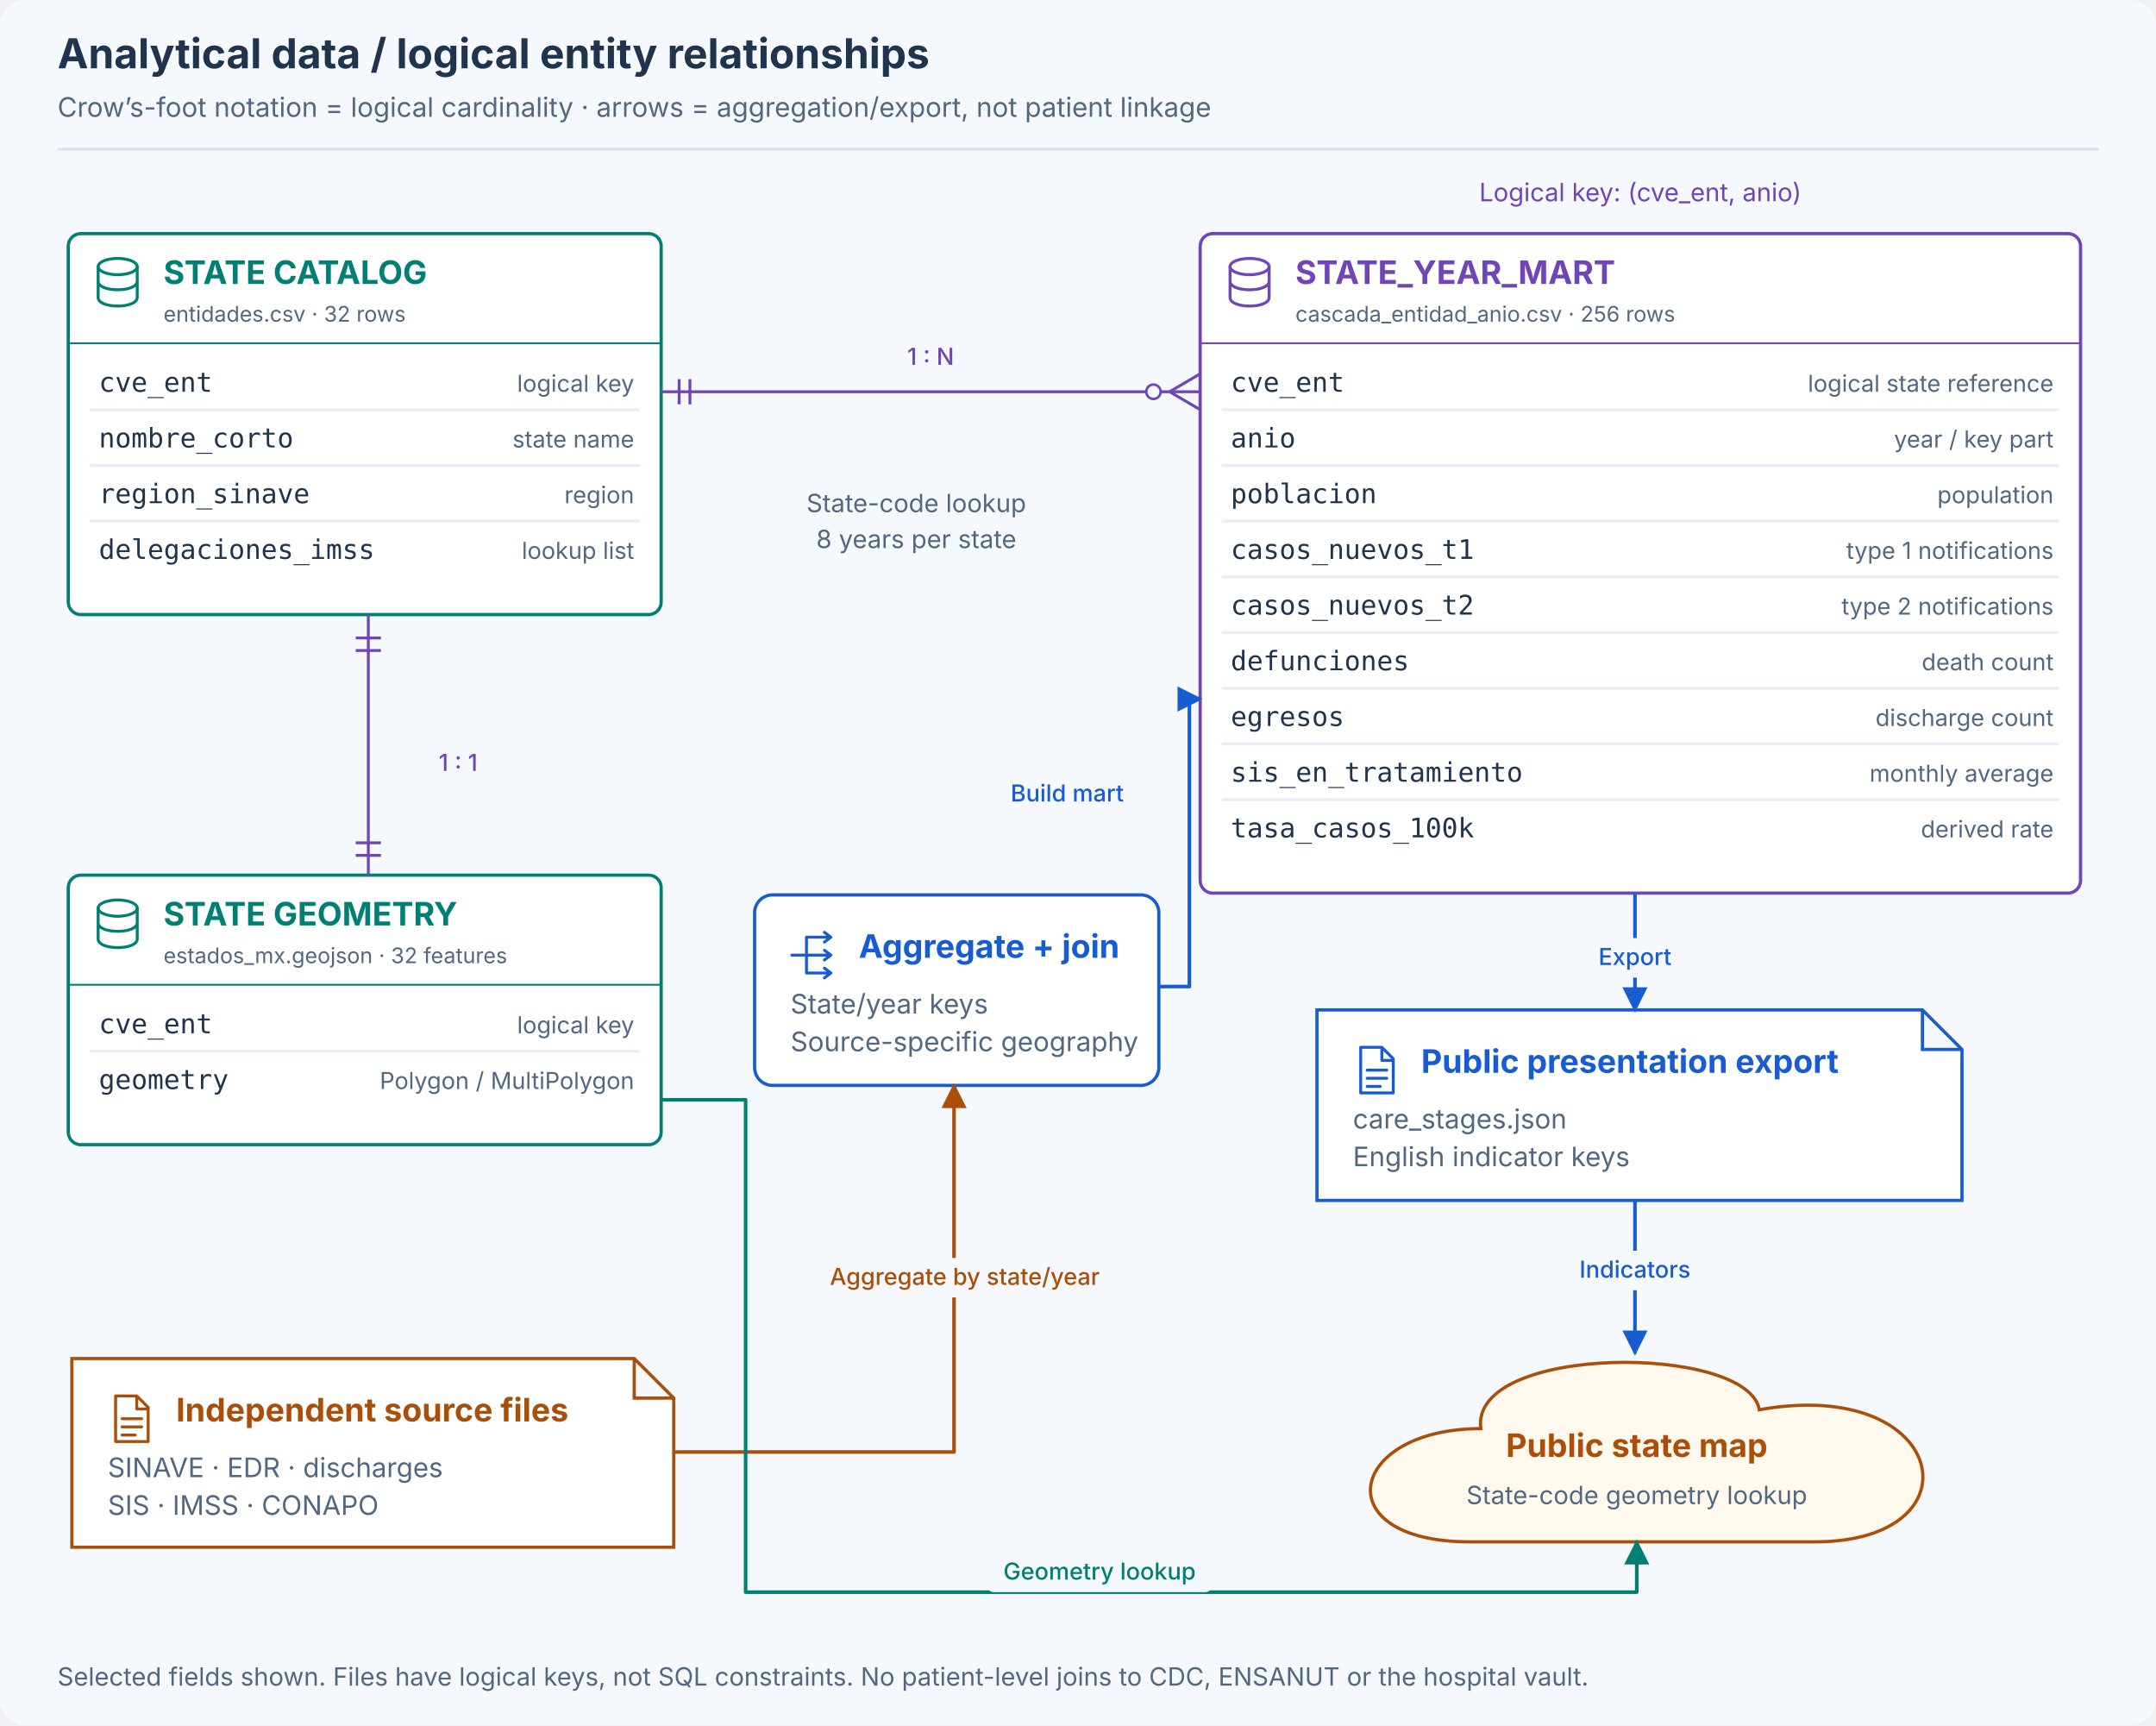
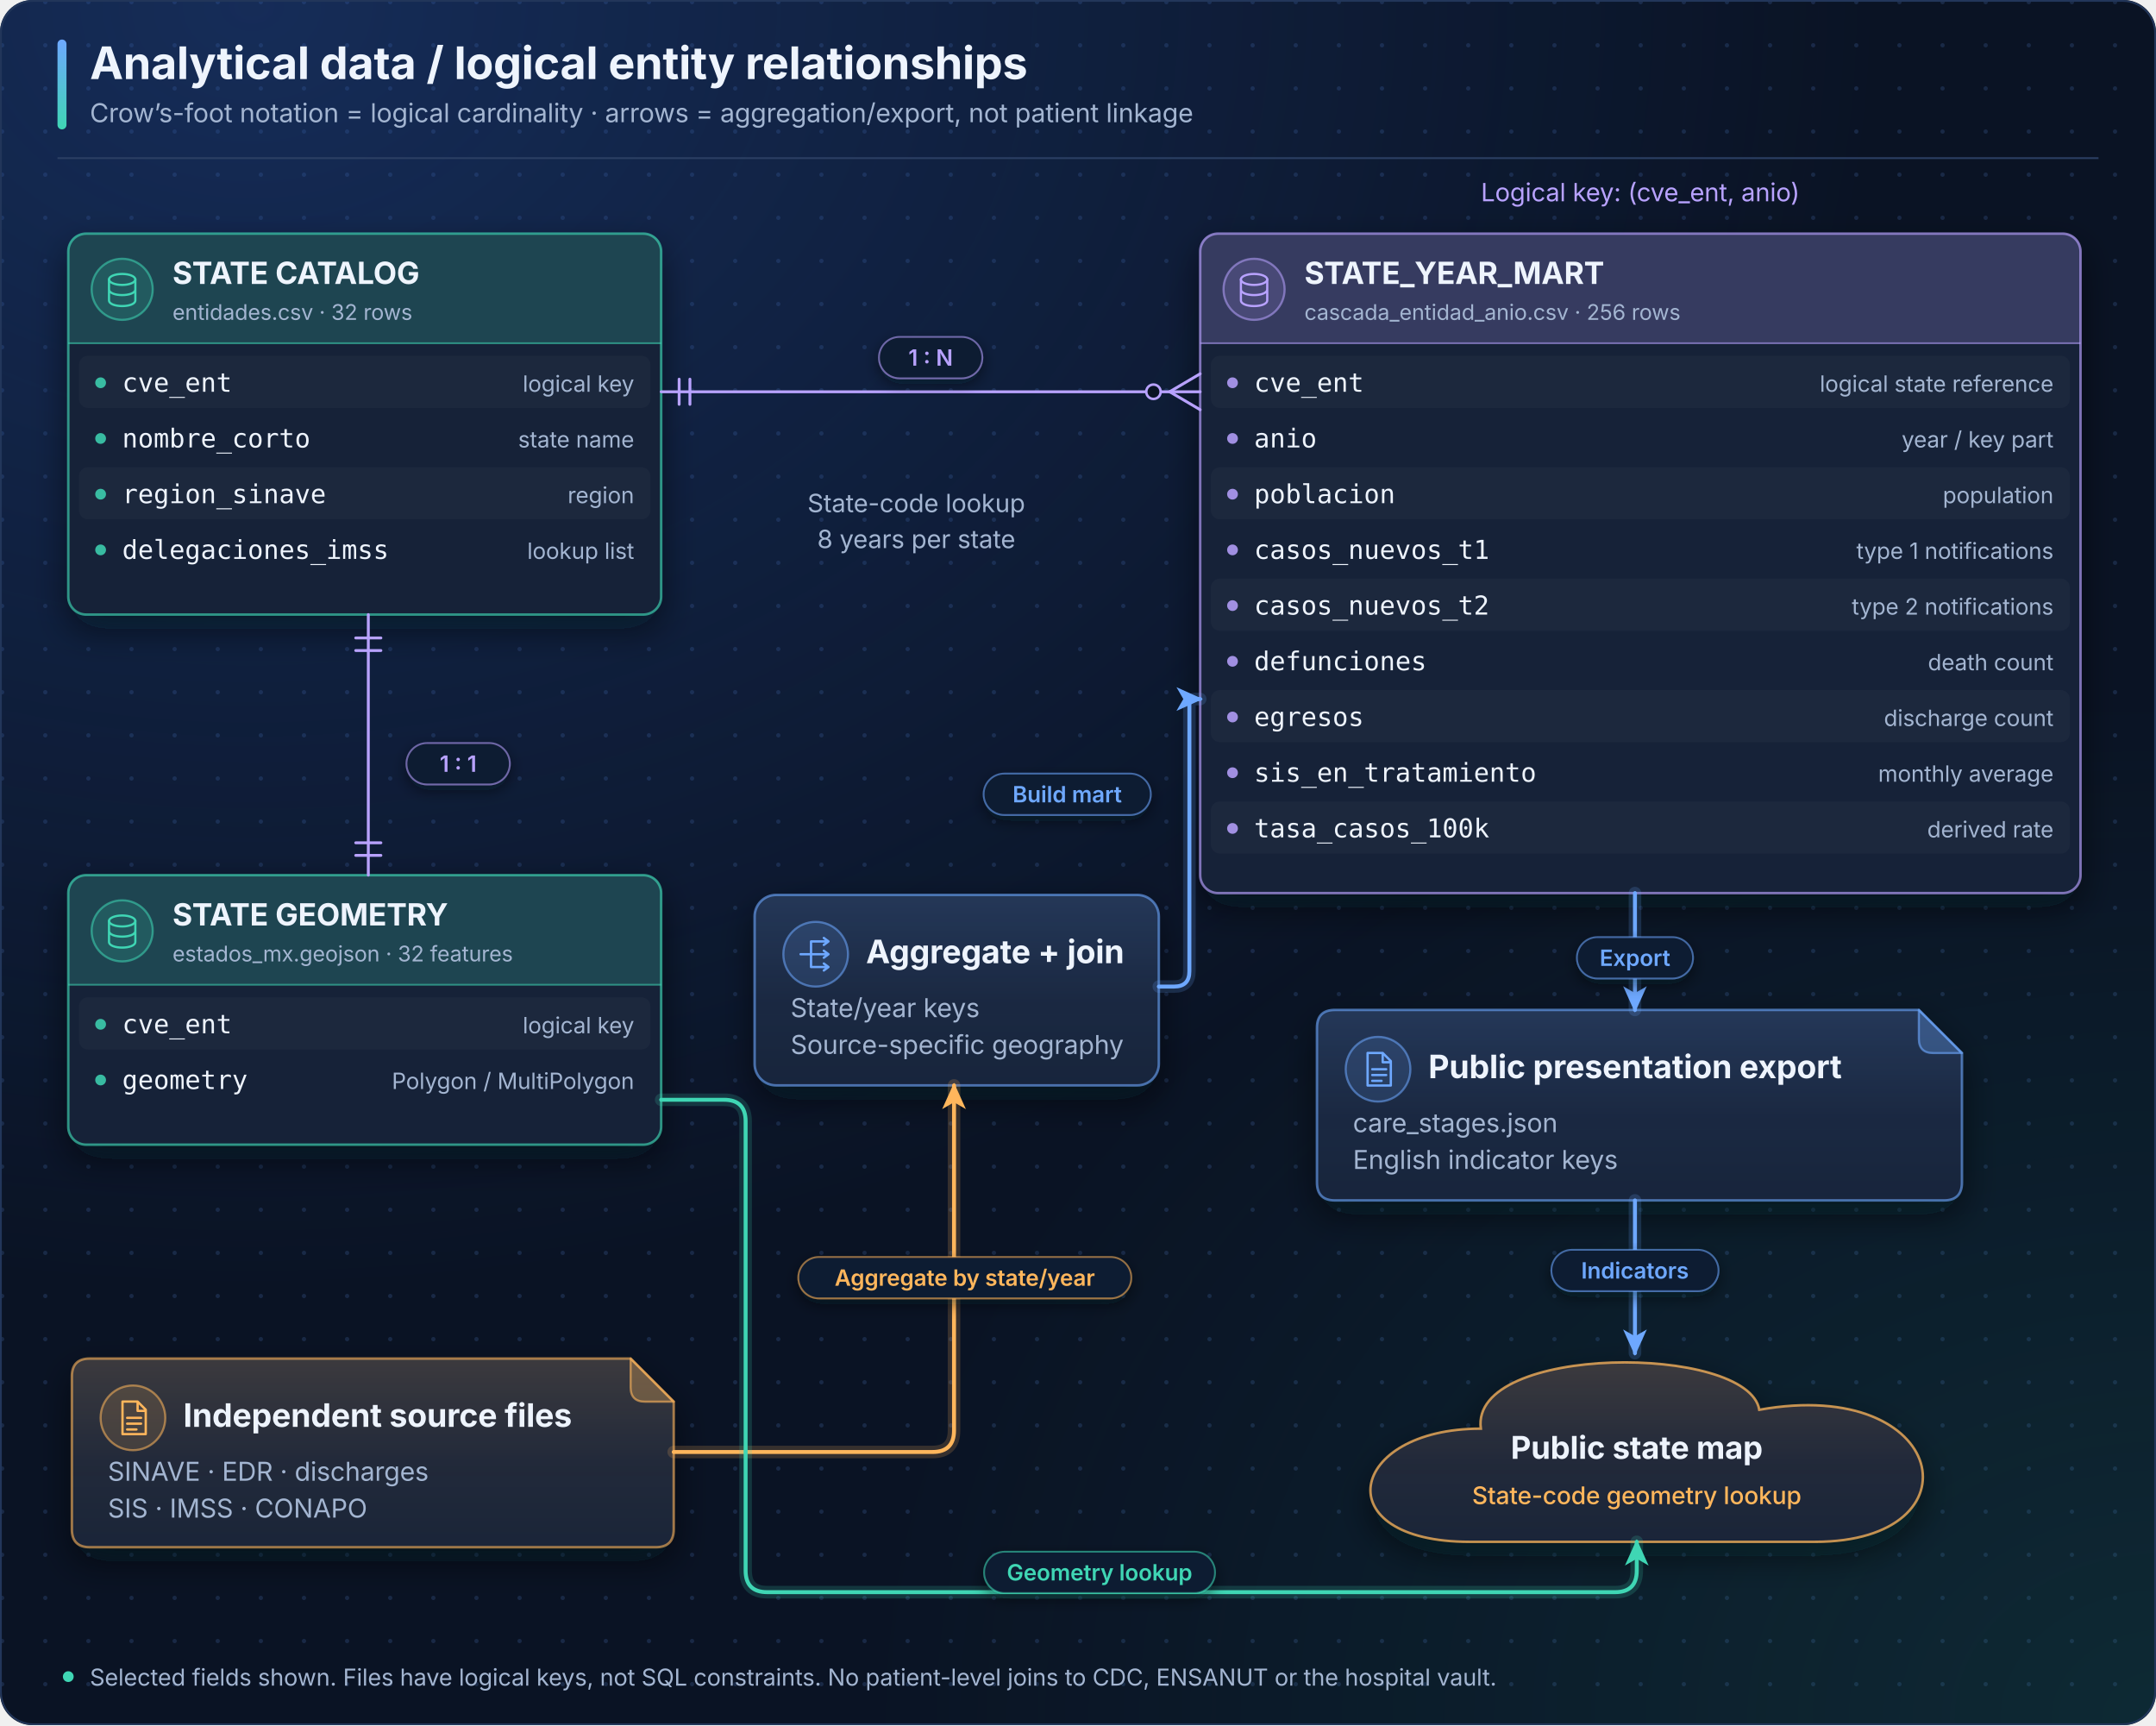
<svg xmlns="http://www.w3.org/2000/svg" viewBox="0 0 1200 960" role="img" aria-labelledby="title desc">
  <defs>
-     <marker id="a-blue" viewBox="0 0 10 10" refX="9" refY="5" markerWidth="7" markerHeight="7" orient="auto">
-       <path d="M0 0L10 5 0 10z" fill="#175cd3" />
-     </marker>
-     <marker id="a-teal" viewBox="0 0 10 10" refX="9" refY="5" markerWidth="7" markerHeight="7" orient="auto">
-       <path d="M0 0L10 5 0 10z" fill="#007f73" />
-     </marker>
-     <marker id="a-violet" viewBox="0 0 10 10" refX="9" refY="5" markerWidth="7" markerHeight="7" orient="auto">
-       <path d="M0 0L10 5 0 10z" fill="#7045b7" />
-     </marker>
-     <marker id="a-amber" viewBox="0 0 10 10" refX="9" refY="5" markerWidth="7" markerHeight="7" orient="auto">
-       <path d="M0 0L10 5 0 10z" fill="#a94f09" />
-     </marker>
-     <marker id="a-red" viewBox="0 0 10 10" refX="9" refY="5" markerWidth="7" markerHeight="7" orient="auto">
-       <path d="M0 0L10 5 0 10z" fill="#ba3544" />
-     </marker>
-     <marker id="a-ink" viewBox="0 0 10 10" refX="9" refY="5" markerWidth="7" markerHeight="7" orient="auto">
-       <path d="M0 0L10 5 0 10z" fill="#20344d" />
-     </marker>
+     <marker id="a-blue" viewBox="0 0 12 12" refX="10" refY="6" markerWidth="8" markerHeight="8" orient="auto-start-reverse">
+       <path d="M1 1.5L11 6 1 10.5 3.6 6z" fill="#6ea8ff" />
+     </marker>
+     <linearGradient id="t-blue" x1="0" y1="0" x2="0" y2="1">
+       <stop offset="0" stop-color="#6ea8ff" stop-opacity=".16" />
+       <stop offset=".55" stop-color="#6ea8ff" stop-opacity=".05" />
+       <stop offset="1" stop-color="#6ea8ff" stop-opacity=".02" />
+     </linearGradient>
+     <linearGradient id="e-blue" x1="0" y1="0" x2="1" y2="0">
+       <stop offset="0" stop-color="#6ea8ff" stop-opacity=".95" />
+       <stop offset="1" stop-color="#6ea8ff" stop-opacity=".55" />
+     </linearGradient>
+     <marker id="a-teal" viewBox="0 0 12 12" refX="10" refY="6" markerWidth="8" markerHeight="8" orient="auto-start-reverse">
+       <path d="M1 1.5L11 6 1 10.5 3.6 6z" fill="#3fd6b4" />
+     </marker>
+     <linearGradient id="t-teal" x1="0" y1="0" x2="0" y2="1">
+       <stop offset="0" stop-color="#3fd6b4" stop-opacity=".16" />
+       <stop offset=".55" stop-color="#3fd6b4" stop-opacity=".05" />
+       <stop offset="1" stop-color="#3fd6b4" stop-opacity=".02" />
+     </linearGradient>
+     <linearGradient id="e-teal" x1="0" y1="0" x2="1" y2="0">
+       <stop offset="0" stop-color="#3fd6b4" stop-opacity=".95" />
+       <stop offset="1" stop-color="#3fd6b4" stop-opacity=".55" />
+     </linearGradient>
+     <marker id="a-violet" viewBox="0 0 12 12" refX="10" refY="6" markerWidth="8" markerHeight="8" orient="auto-start-reverse">
+       <path d="M1 1.5L11 6 1 10.5 3.6 6z" fill="#b8a2ff" />
+     </marker>
+     <linearGradient id="t-violet" x1="0" y1="0" x2="0" y2="1">
+       <stop offset="0" stop-color="#b8a2ff" stop-opacity=".16" />
+       <stop offset=".55" stop-color="#b8a2ff" stop-opacity=".05" />
+       <stop offset="1" stop-color="#b8a2ff" stop-opacity=".02" />
+     </linearGradient>
+     <linearGradient id="e-violet" x1="0" y1="0" x2="1" y2="0">
+       <stop offset="0" stop-color="#b8a2ff" stop-opacity=".95" />
+       <stop offset="1" stop-color="#b8a2ff" stop-opacity=".55" />
+     </linearGradient>
+     <marker id="a-amber" viewBox="0 0 12 12" refX="10" refY="6" markerWidth="8" markerHeight="8" orient="auto-start-reverse">
+       <path d="M1 1.5L11 6 1 10.5 3.6 6z" fill="#ffb65c" />
+     </marker>
+     <linearGradient id="t-amber" x1="0" y1="0" x2="0" y2="1">
+       <stop offset="0" stop-color="#ffb65c" stop-opacity=".16" />
+       <stop offset=".55" stop-color="#ffb65c" stop-opacity=".05" />
+       <stop offset="1" stop-color="#ffb65c" stop-opacity=".02" />
+     </linearGradient>
+     <linearGradient id="e-amber" x1="0" y1="0" x2="1" y2="0">
+       <stop offset="0" stop-color="#ffb65c" stop-opacity=".95" />
+       <stop offset="1" stop-color="#ffb65c" stop-opacity=".55" />
+     </linearGradient>
+     <marker id="a-red" viewBox="0 0 12 12" refX="10" refY="6" markerWidth="8" markerHeight="8" orient="auto-start-reverse">
+       <path d="M1 1.5L11 6 1 10.5 3.6 6z" fill="#ff7088" />
+     </marker>
+     <linearGradient id="t-red" x1="0" y1="0" x2="0" y2="1">
+       <stop offset="0" stop-color="#ff7088" stop-opacity=".16" />
+       <stop offset=".55" stop-color="#ff7088" stop-opacity=".05" />
+       <stop offset="1" stop-color="#ff7088" stop-opacity=".02" />
+     </linearGradient>
+     <linearGradient id="e-red" x1="0" y1="0" x2="1" y2="0">
+       <stop offset="0" stop-color="#ff7088" stop-opacity=".95" />
+       <stop offset="1" stop-color="#ff7088" stop-opacity=".55" />
+     </linearGradient>
+     <marker id="a-ink" viewBox="0 0 12 12" refX="10" refY="6" markerWidth="8" markerHeight="8" orient="auto-start-reverse">
+       <path d="M1 1.5L11 6 1 10.5 3.6 6z" fill="#eef4fd" />
+     </marker>
+     <linearGradient id="t-ink" x1="0" y1="0" x2="0" y2="1">
+       <stop offset="0" stop-color="#eef4fd" stop-opacity=".16" />
+       <stop offset=".55" stop-color="#eef4fd" stop-opacity=".05" />
+       <stop offset="1" stop-color="#eef4fd" stop-opacity=".02" />
+     </linearGradient>
+     <linearGradient id="e-ink" x1="0" y1="0" x2="1" y2="0">
+       <stop offset="0" stop-color="#eef4fd" stop-opacity=".95" />
+       <stop offset="1" stop-color="#eef4fd" stop-opacity=".55" />
+     </linearGradient>
+     <filter id="sh" x="-20%" y="-20%" width="140%" height="160%">
+       <feDropShadow dx="0" dy="8" stdDeviation="10" flood-color="#000814" flood-opacity=".55" />
+     </filter>
+     <filter id="sh-s" x="-20%" y="-30%" width="140%" height="180%">
+       <feDropShadow dx="0" dy="3" stdDeviation="4" flood-color="#000814" flood-opacity=".5" />
+     </filter>
+     <pattern id="grid" width="24" height="24" patternUnits="userSpaceOnUse">
+       <circle cx="1.2" cy="1.2" r="1.2" fill="#1b2b49" />
+     </pattern>
+     <radialGradient id="glow" cx="12%" cy="0%" r="75%">
+       <stop offset="0" stop-color="#2a5bb8" stop-opacity=".35" />
+       <stop offset="1" stop-color="#2a5bb8" stop-opacity="0" />
+     </radialGradient>
+     <radialGradient id="glow2" cx="100%" cy="100%" r="60%">
+       <stop offset="0" stop-color="#1f8f7c" stop-opacity=".18" />
+       <stop offset="1" stop-color="#1f8f7c" stop-opacity="0" />
+     </radialGradient>
+     <linearGradient id="accent" x1="0" y1="0" x2="0" y2="1">
+       <stop offset="0" stop-color="#6ea8ff" />
+       <stop offset="1" stop-color="#3fd6b4" />
+     </linearGradient>
  </defs>
-   <rect width="1200" height="100%" rx="14" fill="#f5f8fc" />
-   <style>text{font-family:Inter,ui-sans-serif,system-ui,-apple-system,sans-serif} .mono{font-family:ui-monospace,SFMono-Regular,Consolas,monospace}</style>
-   <text x="32" y="38" font-size="23" fill="#20344d" text-anchor="start" font-weight="700">Analytical data / logical entity relationships</text>
-   <text x="32" y="65" font-size="15" fill="#526780" text-anchor="start" font-weight="400">Crow’s-foot notation = logical cardinality · arrows = aggregation/export, not patient linkage</text>
-   <path d="M32 83L1168 83" stroke="#d9e2ed" stroke-width="1.6" fill="none" />
-   <text x="913" y="112" font-size="14" fill="#7045b7" text-anchor="middle" font-weight="400">Logical key: (cve_ent, anio)</text>
+   <style>text{font-family:Inter,"SF Pro Text",ui-sans-serif,system-ui,-apple-system,"Segoe UI",sans-serif;letter-spacing:-.005em} .mono{font-family:"JetBrains Mono",ui-monospace,SFMono-Regular,Consolas,monospace;letter-spacing:0} .caps{letter-spacing:.09em}</style>
+   <rect width="1200" height="960" rx="18" fill="#0a1324" />
+   <rect width="1200" height="960" rx="18" fill="url(#grid)" opacity=".9" />
+   <rect width="1200" height="960" rx="18" fill="url(#glow)" />
+   <rect width="1200" height="960" rx="18" fill="url(#glow2)" />
+   <rect x=".5" y=".5" width="1199" height="959" rx="18" fill="none" stroke="#22365a" />
+   <rect x="32" y="22" width="5" height="50" rx="2.5" fill="url(#accent)" />
+   <text x="50" y="44" font-size="25" fill="#eef4fd" text-anchor="start" font-weight="750">Analytical data / logical entity relationships</text>
+   <text x="50" y="68" font-size="14.5" fill="#a3b5d1" text-anchor="start" font-weight="400">Crow’s-foot notation = logical cardinality · arrows = aggregation/export, not patient linkage</text>
+   <path d="M32 88H1168" stroke="#2b3f63" stroke-width="1" />
+   <text x="913" y="112" font-size="14" fill="#b8a2ff" text-anchor="middle" font-weight="400">Logical key: (cve_ent, anio)</text>
  <g class="entity">
-     <rect x="38" y="130" width="330" height="212" rx="7" fill="white" stroke="#007f73" stroke-width="1.8" />
-     <path d="M38 191H368" stroke="#007f73" />
-     <g transform="translate(51 142) scale(0.90625)" fill="none" stroke="#007f73" stroke-width="1.8" stroke-linecap="round" stroke-linejoin="round">
+     <rect x="38" y="130" width="330" height="212" rx="10" fill="#122039" filter="url(#sh)" />
+     <path d="M38 191V140Q38 130 48 130H358Q368 130 368 140V191Z" fill="#3fd6b4" fill-opacity=".2" />
+     <rect x="38" y="130" width="330" height="212" rx="10" fill="none" stroke="#3fd6b4" stroke-opacity=".65" stroke-width="1.4" />
+     <path d="M38 191H368" stroke="#3fd6b4" stroke-opacity=".55" />
+     <circle cx="68" cy="161" r="17" fill="#3fd6b4" fill-opacity=".14" stroke="#3fd6b4" stroke-opacity=".55" stroke-width="1.2" />
+     <g transform="translate(58.225 151.225) scale(0.6109375)" fill="none" stroke="#3fd6b4" stroke-width="2" stroke-linecap="round" stroke-linejoin="round">
      <ellipse cx="16" cy="7" rx="12" ry="5" />
      <path d="M4 7v19c0 7 24 7 24 0V7M4 16c0 7 24 7 24 0" />
    </g>
-     <text x="91" y="158" font-size="18" fill="#007f73" text-anchor="start" font-weight="650">STATE CATALOG</text>
-     <text x="91" y="179" font-size="12" fill="#526780" text-anchor="start" font-weight="400">entidades.csv · 32 rows</text>
-     <text x="55" y="218" font-size="15" fill="#20344d" text-anchor="start" font-weight="400" class="mono">cve_ent</text>
-     <text x="353" y="218" font-size="13" fill="#526780" text-anchor="end" font-weight="400">logical key</text>
-     <path d="M50 228L356 228" stroke="#e7edf5" stroke-width="1.6" fill="none" />
-     <text x="55" y="249" font-size="15" fill="#20344d" text-anchor="start" font-weight="400" class="mono">nombre_corto</text>
-     <text x="353" y="249" font-size="13" fill="#526780" text-anchor="end" font-weight="400">state name</text>
-     <path d="M50 259L356 259" stroke="#e7edf5" stroke-width="1.6" fill="none" />
-     <text x="55" y="280" font-size="15" fill="#20344d" text-anchor="start" font-weight="400" class="mono">region_sinave</text>
-     <text x="353" y="280" font-size="13" fill="#526780" text-anchor="end" font-weight="400">region</text>
-     <path d="M50 290L356 290" stroke="#e7edf5" stroke-width="1.6" fill="none" />
-     <text x="55" y="311" font-size="15" fill="#20344d" text-anchor="start" font-weight="400" class="mono">delegaciones_imss</text>
-     <text x="353" y="311" font-size="13" fill="#526780" text-anchor="end" font-weight="400">lookup list</text>
+     <text x="96" y="158" font-size="17" fill="#eef4fd" text-anchor="start" font-weight="750">STATE CATALOG</text>
+     <text x="96" y="178" font-size="12" fill="#a3b5d1" text-anchor="start" font-weight="400">entidades.csv · 32 rows</text>
+     <rect x="44" y="198" width="318" height="29" rx="5" fill="#ffffff" fill-opacity=".028" />
+     <circle cx="56" cy="213" r="3" fill="#3fd6b4" fill-opacity=".85" />
+     <text x="68" y="218" font-size="14.5" fill="#eef4fd" text-anchor="start" font-weight="400" class="mono">cve_ent</text>
+     <text x="353" y="218" font-size="12.5" fill="#a3b5d1" text-anchor="end" font-weight="400">logical key</text>
+     <circle cx="56" cy="244" r="3" fill="#3fd6b4" fill-opacity=".85" />
+     <text x="68" y="249" font-size="14.5" fill="#eef4fd" text-anchor="start" font-weight="400" class="mono">nombre_corto</text>
+     <text x="353" y="249" font-size="12.5" fill="#a3b5d1" text-anchor="end" font-weight="400">state name</text>
+     <rect x="44" y="260" width="318" height="29" rx="5" fill="#ffffff" fill-opacity=".028" />
+     <circle cx="56" cy="275" r="3" fill="#3fd6b4" fill-opacity=".85" />
+     <text x="68" y="280" font-size="14.5" fill="#eef4fd" text-anchor="start" font-weight="400" class="mono">region_sinave</text>
+     <text x="353" y="280" font-size="12.5" fill="#a3b5d1" text-anchor="end" font-weight="400">region</text>
+     <circle cx="56" cy="306" r="3" fill="#3fd6b4" fill-opacity=".85" />
+     <text x="68" y="311" font-size="14.5" fill="#eef4fd" text-anchor="start" font-weight="400" class="mono">delegaciones_imss</text>
+     <text x="353" y="311" font-size="12.5" fill="#a3b5d1" text-anchor="end" font-weight="400">lookup list</text>
  </g>
  <g class="entity">
-     <rect x="668" y="130" width="490" height="367" rx="7" fill="white" stroke="#7045b7" stroke-width="1.8" />
-     <path d="M668 191H1158" stroke="#7045b7" />
-     <g transform="translate(681 142) scale(0.90625)" fill="none" stroke="#7045b7" stroke-width="1.8" stroke-linecap="round" stroke-linejoin="round">
+     <rect x="668" y="130" width="490" height="367" rx="10" fill="#122039" filter="url(#sh)" />
+     <path d="M668 191V140Q668 130 678 130H1148Q1158 130 1158 140V191Z" fill="#b8a2ff" fill-opacity=".2" />
+     <rect x="668" y="130" width="490" height="367" rx="10" fill="none" stroke="#b8a2ff" stroke-opacity=".65" stroke-width="1.4" />
+     <path d="M668 191H1158" stroke="#b8a2ff" stroke-opacity=".55" />
+     <circle cx="698" cy="161" r="17" fill="#b8a2ff" fill-opacity=".14" stroke="#b8a2ff" stroke-opacity=".55" stroke-width="1.2" />
+     <g transform="translate(688.225 151.225) scale(0.6109375)" fill="none" stroke="#b8a2ff" stroke-width="2" stroke-linecap="round" stroke-linejoin="round">
      <ellipse cx="16" cy="7" rx="12" ry="5" />
      <path d="M4 7v19c0 7 24 7 24 0V7M4 16c0 7 24 7 24 0" />
    </g>
-     <text x="721" y="158" font-size="18" fill="#7045b7" text-anchor="start" font-weight="650">STATE_YEAR_MART</text>
-     <text x="721" y="179" font-size="12" fill="#526780" text-anchor="start" font-weight="400">cascada_entidad_anio.csv · 256 rows</text>
-     <text x="685" y="218" font-size="15" fill="#20344d" text-anchor="start" font-weight="400" class="mono">cve_ent</text>
-     <text x="1143" y="218" font-size="13" fill="#526780" text-anchor="end" font-weight="400">logical state reference</text>
-     <path d="M680 228L1146 228" stroke="#e7edf5" stroke-width="1.6" fill="none" />
-     <text x="685" y="249" font-size="15" fill="#20344d" text-anchor="start" font-weight="400" class="mono">anio</text>
-     <text x="1143" y="249" font-size="13" fill="#526780" text-anchor="end" font-weight="400">year / key part</text>
-     <path d="M680 259L1146 259" stroke="#e7edf5" stroke-width="1.6" fill="none" />
-     <text x="685" y="280" font-size="15" fill="#20344d" text-anchor="start" font-weight="400" class="mono">poblacion</text>
-     <text x="1143" y="280" font-size="13" fill="#526780" text-anchor="end" font-weight="400">population</text>
-     <path d="M680 290L1146 290" stroke="#e7edf5" stroke-width="1.6" fill="none" />
-     <text x="685" y="311" font-size="15" fill="#20344d" text-anchor="start" font-weight="400" class="mono">casos_nuevos_t1</text>
-     <text x="1143" y="311" font-size="13" fill="#526780" text-anchor="end" font-weight="400">type 1 notifications</text>
-     <path d="M680 321L1146 321" stroke="#e7edf5" stroke-width="1.6" fill="none" />
-     <text x="685" y="342" font-size="15" fill="#20344d" text-anchor="start" font-weight="400" class="mono">casos_nuevos_t2</text>
-     <text x="1143" y="342" font-size="13" fill="#526780" text-anchor="end" font-weight="400">type 2 notifications</text>
-     <path d="M680 352L1146 352" stroke="#e7edf5" stroke-width="1.6" fill="none" />
-     <text x="685" y="373" font-size="15" fill="#20344d" text-anchor="start" font-weight="400" class="mono">defunciones</text>
-     <text x="1143" y="373" font-size="13" fill="#526780" text-anchor="end" font-weight="400">death count</text>
-     <path d="M680 383L1146 383" stroke="#e7edf5" stroke-width="1.6" fill="none" />
-     <text x="685" y="404" font-size="15" fill="#20344d" text-anchor="start" font-weight="400" class="mono">egresos</text>
-     <text x="1143" y="404" font-size="13" fill="#526780" text-anchor="end" font-weight="400">discharge count</text>
-     <path d="M680 414L1146 414" stroke="#e7edf5" stroke-width="1.6" fill="none" />
-     <text x="685" y="435" font-size="15" fill="#20344d" text-anchor="start" font-weight="400" class="mono">sis_en_tratamiento</text>
-     <text x="1143" y="435" font-size="13" fill="#526780" text-anchor="end" font-weight="400">monthly average</text>
-     <path d="M680 445L1146 445" stroke="#e7edf5" stroke-width="1.6" fill="none" />
-     <text x="685" y="466" font-size="15" fill="#20344d" text-anchor="start" font-weight="400" class="mono">tasa_casos_100k</text>
-     <text x="1143" y="466" font-size="13" fill="#526780" text-anchor="end" font-weight="400">derived rate</text>
-   </g>
-   <path d="M368 218L668 218" stroke="#7045b7" stroke-width="1.6" fill="none" />
-   <path d="M378 211L378 225" stroke="#7045b7" stroke-width="1.6" fill="none" />
-   <path d="M384 211L384 225" stroke="#7045b7" stroke-width="1.6" fill="none" />
-   <path d="M651 218L668 208" stroke="#7045b7" stroke-width="1.6" fill="none" />
-   <path d="M651 218L668 228" stroke="#7045b7" stroke-width="1.6" fill="none" />
-   <circle cx="642" cy="218" r="4" fill="#f5f8fc" stroke="#7045b7" stroke-width="1.4" />
-   <rect x="491.75" y="188" width="52.5" height="22" rx="4" fill="#f5f8fc" />
-   <text x="518.0" y="203" font-size="13" fill="#7045b7" text-anchor="middle" font-weight="550">1 : N</text>
-   <text x="510" y="285" font-size="14" fill="#526780" text-anchor="middle" font-weight="400">State-code lookup</text>
-   <text x="510" y="305" font-size="14" fill="#526780" text-anchor="middle" font-weight="400">8 years per state</text>
+     <text x="726" y="158" font-size="17" fill="#eef4fd" text-anchor="start" font-weight="750">STATE_YEAR_MART</text>
+     <text x="726" y="178" font-size="12" fill="#a3b5d1" text-anchor="start" font-weight="400">cascada_entidad_anio.csv · 256 rows</text>
+     <rect x="674" y="198" width="478" height="29" rx="5" fill="#ffffff" fill-opacity=".028" />
+     <circle cx="686" cy="213" r="3" fill="#b8a2ff" fill-opacity=".85" />
+     <text x="698" y="218" font-size="14.5" fill="#eef4fd" text-anchor="start" font-weight="400" class="mono">cve_ent</text>
+     <text x="1143" y="218" font-size="12.5" fill="#a3b5d1" text-anchor="end" font-weight="400">logical state reference</text>
+     <circle cx="686" cy="244" r="3" fill="#b8a2ff" fill-opacity=".85" />
+     <text x="698" y="249" font-size="14.5" fill="#eef4fd" text-anchor="start" font-weight="400" class="mono">anio</text>
+     <text x="1143" y="249" font-size="12.5" fill="#a3b5d1" text-anchor="end" font-weight="400">year / key part</text>
+     <rect x="674" y="260" width="478" height="29" rx="5" fill="#ffffff" fill-opacity=".028" />
+     <circle cx="686" cy="275" r="3" fill="#b8a2ff" fill-opacity=".85" />
+     <text x="698" y="280" font-size="14.5" fill="#eef4fd" text-anchor="start" font-weight="400" class="mono">poblacion</text>
+     <text x="1143" y="280" font-size="12.5" fill="#a3b5d1" text-anchor="end" font-weight="400">population</text>
+     <circle cx="686" cy="306" r="3" fill="#b8a2ff" fill-opacity=".85" />
+     <text x="698" y="311" font-size="14.5" fill="#eef4fd" text-anchor="start" font-weight="400" class="mono">casos_nuevos_t1</text>
+     <text x="1143" y="311" font-size="12.5" fill="#a3b5d1" text-anchor="end" font-weight="400">type 1 notifications</text>
+     <rect x="674" y="322" width="478" height="29" rx="5" fill="#ffffff" fill-opacity=".028" />
+     <circle cx="686" cy="337" r="3" fill="#b8a2ff" fill-opacity=".85" />
+     <text x="698" y="342" font-size="14.5" fill="#eef4fd" text-anchor="start" font-weight="400" class="mono">casos_nuevos_t2</text>
+     <text x="1143" y="342" font-size="12.5" fill="#a3b5d1" text-anchor="end" font-weight="400">type 2 notifications</text>
+     <circle cx="686" cy="368" r="3" fill="#b8a2ff" fill-opacity=".85" />
+     <text x="698" y="373" font-size="14.5" fill="#eef4fd" text-anchor="start" font-weight="400" class="mono">defunciones</text>
+     <text x="1143" y="373" font-size="12.5" fill="#a3b5d1" text-anchor="end" font-weight="400">death count</text>
+     <rect x="674" y="384" width="478" height="29" rx="5" fill="#ffffff" fill-opacity=".028" />
+     <circle cx="686" cy="399" r="3" fill="#b8a2ff" fill-opacity=".85" />
+     <text x="698" y="404" font-size="14.5" fill="#eef4fd" text-anchor="start" font-weight="400" class="mono">egresos</text>
+     <text x="1143" y="404" font-size="12.5" fill="#a3b5d1" text-anchor="end" font-weight="400">discharge count</text>
+     <circle cx="686" cy="430" r="3" fill="#b8a2ff" fill-opacity=".85" />
+     <text x="698" y="435" font-size="14.5" fill="#eef4fd" text-anchor="start" font-weight="400" class="mono">sis_en_tratamiento</text>
+     <text x="1143" y="435" font-size="12.5" fill="#a3b5d1" text-anchor="end" font-weight="400">monthly average</text>
+     <rect x="674" y="446" width="478" height="29" rx="5" fill="#ffffff" fill-opacity=".028" />
+     <circle cx="686" cy="461" r="3" fill="#b8a2ff" fill-opacity=".85" />
+     <text x="698" y="466" font-size="14.5" fill="#eef4fd" text-anchor="start" font-weight="400" class="mono">tasa_casos_100k</text>
+     <text x="1143" y="466" font-size="12.5" fill="#a3b5d1" text-anchor="end" font-weight="400">derived rate</text>
+   </g>
+   <path d="M368 218L668 218" stroke="#b8a2ff" stroke-width="1.6" fill="none" stroke-linecap="round" />
+   <path d="M378 211L378 225" stroke="#b8a2ff" stroke-width="1.6" fill="none" stroke-linecap="round" />
+   <path d="M384 211L384 225" stroke="#b8a2ff" stroke-width="1.6" fill="none" stroke-linecap="round" />
+   <path d="M651 218L668 208" stroke="#b8a2ff" stroke-width="1.6" fill="none" stroke-linecap="round" />
+   <path d="M651 218L668 228" stroke="#b8a2ff" stroke-width="1.6" fill="none" stroke-linecap="round" />
+   <circle cx="642" cy="218" r="4" fill="#0a1324" stroke="#b8a2ff" stroke-width="1.4" />
+   <rect x="489.25" y="187.5" width="57.5" height="23" rx="11.5" fill="#0d1a31" stroke="#b8a2ff" stroke-opacity=".55" filter="url(#sh-s)" />
+   <text x="518.0" y="203.5" font-size="12.5" fill="#b8a2ff" text-anchor="middle" font-weight="620">1 : N</text>
+   <text x="510" y="285" font-size="14" fill="#a3b5d1" text-anchor="middle" font-weight="400">State-code lookup</text>
+   <text x="510" y="305" font-size="14" fill="#a3b5d1" text-anchor="middle" font-weight="400">8 years per state</text>
  <g class="entity">
-     <rect x="38" y="487" width="330" height="150" rx="7" fill="white" stroke="#007f73" stroke-width="1.8" />
-     <path d="M38 548H368" stroke="#007f73" />
-     <g transform="translate(51 499) scale(0.90625)" fill="none" stroke="#007f73" stroke-width="1.8" stroke-linecap="round" stroke-linejoin="round">
+     <rect x="38" y="487" width="330" height="150" rx="10" fill="#122039" filter="url(#sh)" />
+     <path d="M38 548V497Q38 487 48 487H358Q368 487 368 497V548Z" fill="#3fd6b4" fill-opacity=".2" />
+     <rect x="38" y="487" width="330" height="150" rx="10" fill="none" stroke="#3fd6b4" stroke-opacity=".65" stroke-width="1.4" />
+     <path d="M38 548H368" stroke="#3fd6b4" stroke-opacity=".55" />
+     <circle cx="68" cy="518" r="17" fill="#3fd6b4" fill-opacity=".14" stroke="#3fd6b4" stroke-opacity=".55" stroke-width="1.2" />
+     <g transform="translate(58.225 508.225) scale(0.6109375)" fill="none" stroke="#3fd6b4" stroke-width="2" stroke-linecap="round" stroke-linejoin="round">
      <ellipse cx="16" cy="7" rx="12" ry="5" />
      <path d="M4 7v19c0 7 24 7 24 0V7M4 16c0 7 24 7 24 0" />
    </g>
-     <text x="91" y="515" font-size="18" fill="#007f73" text-anchor="start" font-weight="650">STATE GEOMETRY</text>
-     <text x="91" y="536" font-size="12" fill="#526780" text-anchor="start" font-weight="400">estados_mx.geojson · 32 features</text>
-     <text x="55" y="575" font-size="15" fill="#20344d" text-anchor="start" font-weight="400" class="mono">cve_ent</text>
-     <text x="353" y="575" font-size="13" fill="#526780" text-anchor="end" font-weight="400">logical key</text>
-     <path d="M50 585L356 585" stroke="#e7edf5" stroke-width="1.6" fill="none" />
-     <text x="55" y="606" font-size="15" fill="#20344d" text-anchor="start" font-weight="400" class="mono">geometry</text>
-     <text x="353" y="606" font-size="13" fill="#526780" text-anchor="end" font-weight="400">Polygon / MultiPolygon</text>
-   </g>
-   <path d="M205 342L205 487" stroke="#7045b7" stroke-width="1.6" fill="none" />
-   <path d="M198 355L212 355" stroke="#7045b7" stroke-width="1.6" fill="none" />
-   <path d="M198 362L212 362" stroke="#7045b7" stroke-width="1.6" fill="none" />
-   <path d="M198 469L212 469" stroke="#7045b7" stroke-width="1.6" fill="none" />
-   <path d="M198 476L212 476" stroke="#7045b7" stroke-width="1.6" fill="none" />
-   <rect x="228.75" y="414" width="52.5" height="22" rx="4" fill="#f5f8fc" />
-   <text x="255" y="429" font-size="13" fill="#7045b7" text-anchor="middle" font-weight="550">1 : 1</text>
-   <g class="node">
-     <rect x="420" y="498" width="225" height="106" rx="10" fill="white" stroke="#175cd3" stroke-width="1.8" />
-     <g transform="translate(438 517) scale(0.90625)" fill="none" stroke="#175cd3" stroke-width="1.8" stroke-linecap="round" stroke-linejoin="round">
+     <text x="96" y="515" font-size="17" fill="#eef4fd" text-anchor="start" font-weight="750">STATE GEOMETRY</text>
+     <text x="96" y="535" font-size="12" fill="#a3b5d1" text-anchor="start" font-weight="400">estados_mx.geojson · 32 features</text>
+     <rect x="44" y="555" width="318" height="29" rx="5" fill="#ffffff" fill-opacity=".028" />
+     <circle cx="56" cy="570" r="3" fill="#3fd6b4" fill-opacity=".85" />
+     <text x="68" y="575" font-size="14.5" fill="#eef4fd" text-anchor="start" font-weight="400" class="mono">cve_ent</text>
+     <text x="353" y="575" font-size="12.5" fill="#a3b5d1" text-anchor="end" font-weight="400">logical key</text>
+     <circle cx="56" cy="601" r="3" fill="#3fd6b4" fill-opacity=".85" />
+     <text x="68" y="606" font-size="14.5" fill="#eef4fd" text-anchor="start" font-weight="400" class="mono">geometry</text>
+     <text x="353" y="606" font-size="12.5" fill="#a3b5d1" text-anchor="end" font-weight="400">Polygon / MultiPolygon</text>
+   </g>
+   <path d="M205 342L205 487" stroke="#b8a2ff" stroke-width="1.6" fill="none" stroke-linecap="round" />
+   <path d="M198 355L212 355" stroke="#b8a2ff" stroke-width="1.6" fill="none" stroke-linecap="round" />
+   <path d="M198 362L212 362" stroke="#b8a2ff" stroke-width="1.6" fill="none" stroke-linecap="round" />
+   <path d="M198 469L212 469" stroke="#b8a2ff" stroke-width="1.6" fill="none" stroke-linecap="round" />
+   <path d="M198 476L212 476" stroke="#b8a2ff" stroke-width="1.6" fill="none" stroke-linecap="round" />
+   <rect x="226.25" y="413.5" width="57.5" height="23" rx="11.5" fill="#0d1a31" stroke="#b8a2ff" stroke-opacity=".55" filter="url(#sh-s)" />
+   <text x="255" y="429.5" font-size="12.5" fill="#b8a2ff" text-anchor="middle" font-weight="620">1 : 1</text>
+   <g class="node">
+     <rect x="420" y="498" width="225" height="106" rx="12" fill="#122039" filter="url(#sh)" />
+     <rect x="420" y="498" width="225" height="106" rx="12" fill="url(#t-blue)" stroke="#6ea8ff" stroke-opacity=".6" stroke-width="1.4" />
+     <path d="M432 499.2H633" stroke="url(#e-blue)" stroke-width="2.6" stroke-linecap="round" />
+     <circle cx="454" cy="531" r="18" fill="#6ea8ff" fill-opacity=".14" stroke="#6ea8ff" stroke-opacity=".55" stroke-width="1.2" />
+     <g transform="translate(443.65 520.65) scale(0.646875)" fill="none" stroke="#6ea8ff" stroke-width="2" stroke-linecap="round" stroke-linejoin="round">
      <path d="M3 16h9m0 0V5h15m-15 11h15m-15 0v11h15M23 2l4 3-4 3m0 5 4 3-4 3m0 5 4 3-4 3" />
    </g>
-     <text x="478" y="533" font-size="18" fill="#175cd3" text-anchor="start" font-weight="650">Aggregate + join</text>
-     <text x="440" y="564" font-size="15" fill="#526780" text-anchor="start" font-weight="400">State/year keys</text>
-     <text x="440" y="585" font-size="15" fill="#526780" text-anchor="start" font-weight="400">Source-specific geography</text>
-   </g>
-   <g class="node">
-     <path d="M40 756H353L375 778V861H40Z M353 756V778H375" fill="white" stroke="#a94f09" stroke-width="1.8" />
-     <g transform="translate(58 775) scale(0.90625)" fill="none" stroke="#a94f09" stroke-width="1.8" stroke-linecap="round" stroke-linejoin="round">
+     <text x="482" y="536" font-size="18" fill="#eef4fd" text-anchor="start" font-weight="680">Aggregate + join</text>
+     <text x="440" y="566.0" font-size="14.5" fill="#a3b5d1" text-anchor="start" font-weight="400">State/year keys</text>
+     <text x="440" y="586.5" font-size="14.5" fill="#a3b5d1" text-anchor="start" font-weight="400">Source-specific geography</text>
+   </g>
+   <g class="node">
+     <path d="M40 766Q40 756 50 756H351L375 780V851Q375 861 365 861H50Q40 861 40 851Z" fill="#122039" filter="url(#sh)" />
+     <path d="M40 766Q40 756 50 756H351L375 780V851Q375 861 365 861H50Q40 861 40 851Z" fill="url(#t-amber)" stroke="#ffb65c" stroke-opacity=".6" stroke-width="1.4" />
+     <path d="M351 756V772Q351 780 359 780H375Z" fill="#ffb65c" fill-opacity=".28" stroke="#ffb65c" stroke-opacity=".6" stroke-width="1.2" stroke-linejoin="round" />
+     <circle cx="74" cy="789" r="18" fill="#ffb65c" fill-opacity=".14" stroke="#ffb65c" stroke-opacity=".55" stroke-width="1.2" />
+     <g transform="translate(63.65 778.65) scale(0.646875)" fill="none" stroke="#ffb65c" stroke-width="2" stroke-linecap="round" stroke-linejoin="round">
      <path d="M7 2h13l7 7v21H7zM20 2v8h7M11 16h12m-12 5h12m-12 5h8" />
    </g>
-     <text x="98" y="791" font-size="18" fill="#a94f09" text-anchor="start" font-weight="650">Independent source files</text>
-     <text x="60" y="822" font-size="15" fill="#526780" text-anchor="start" font-weight="400">SINAVE · EDR · discharges</text>
-     <text x="60" y="843" font-size="15" fill="#526780" text-anchor="start" font-weight="400">SIS · IMSS · CONAPO</text>
-   </g>
-   <g class="node">
-     <path d="M733 562H1070L1092 584V668H733Z M1070 562V584H1092" fill="white" stroke="#175cd3" stroke-width="1.8" />
-     <g transform="translate(751 581) scale(0.90625)" fill="none" stroke="#175cd3" stroke-width="1.8" stroke-linecap="round" stroke-linejoin="round">
+     <text x="102" y="794" font-size="18" fill="#eef4fd" text-anchor="start" font-weight="680">Independent source files</text>
+     <text x="60" y="824.0" font-size="14.5" fill="#a3b5d1" text-anchor="start" font-weight="400">SINAVE · EDR · discharges</text>
+     <text x="60" y="844.5" font-size="14.5" fill="#a3b5d1" text-anchor="start" font-weight="400">SIS · IMSS · CONAPO</text>
+   </g>
+   <g class="node">
+     <path d="M733 572Q733 562 743 562H1068L1092 586V658Q1092 668 1082 668H743Q733 668 733 658Z" fill="#122039" filter="url(#sh)" />
+     <path d="M733 572Q733 562 743 562H1068L1092 586V658Q1092 668 1082 668H743Q733 668 733 658Z" fill="url(#t-blue)" stroke="#6ea8ff" stroke-opacity=".6" stroke-width="1.4" />
+     <path d="M1068 562V578Q1068 586 1076 586H1092Z" fill="#6ea8ff" fill-opacity=".28" stroke="#6ea8ff" stroke-opacity=".6" stroke-width="1.2" stroke-linejoin="round" />
+     <circle cx="767" cy="595" r="18" fill="#6ea8ff" fill-opacity=".14" stroke="#6ea8ff" stroke-opacity=".55" stroke-width="1.2" />
+     <g transform="translate(756.65 584.65) scale(0.646875)" fill="none" stroke="#6ea8ff" stroke-width="2" stroke-linecap="round" stroke-linejoin="round">
      <path d="M7 2h13l7 7v21H7zM20 2v8h7M11 16h12m-12 5h12m-12 5h8" />
    </g>
-     <text x="791" y="597" font-size="18" fill="#175cd3" text-anchor="start" font-weight="650">Public presentation export</text>
-     <text x="753" y="628" font-size="15" fill="#526780" text-anchor="start" font-weight="400">care_stages.json</text>
-     <text x="753" y="649" font-size="15" fill="#526780" text-anchor="start" font-weight="400">English indicator keys</text>
-   </g>
-   <g class="node">
-     <path d="M818.0 858C737.4 858 749.8 795.0 824.2 795.0C818.0 747.75 973.0 747.75 979.2 784.5C1084.6 765.6 1103.2 858 1010.2 858Z" fill="#fff9ed" stroke="#a94f09" stroke-width="1.8" />
-     <text x="911.0" y="810.75" font-size="18" fill="#a94f09" text-anchor="middle" font-weight="650">Public state map</text>
-     <text x="911.0" y="837.0" font-size="14" fill="#526780" text-anchor="middle" font-weight="400">State-code geometry lookup</text>
-   </g>
-   <path d="M375 808 L531 808 L531 604" fill="none" stroke="#a94f09" stroke-width="2" stroke-linejoin="round" marker-end="url(#a-amber)" />
-   <rect x="445.05" y="700" width="183.9" height="22" rx="4" fill="#f5f8fc" />
-   <text x="537" y="715" font-size="13" fill="#a94f09" text-anchor="middle" font-weight="550">Aggregate by state/year</text>
-   <path d="M645 549 L662 549 L662 389 L668 389" fill="none" stroke="#175cd3" stroke-width="2" stroke-linejoin="round" marker-end="url(#a-blue)" />
-   <rect x="549.5" y="431" width="89.0" height="22" rx="4" fill="#f5f8fc" />
-   <text x="594" y="446" font-size="13" fill="#175cd3" text-anchor="middle" font-weight="550">Build mart</text>
-   <path d="M910 497 L910 562" fill="none" stroke="#175cd3" stroke-width="2" stroke-linejoin="round" marker-end="url(#a-blue)" />
-   <rect x="880.1" y="522" width="59.8" height="22" rx="4" fill="#f5f8fc" />
-   <text x="910.0" y="537" font-size="13" fill="#175cd3" text-anchor="middle" font-weight="550">Export</text>
-   <path d="M910 668 L910 753" fill="none" stroke="#175cd3" stroke-width="2" stroke-linejoin="round" marker-end="url(#a-blue)" />
-   <rect x="865.5" y="696" width="89.0" height="22" rx="4" fill="#f5f8fc" />
-   <text x="910.0" y="711" font-size="13" fill="#175cd3" text-anchor="middle" font-weight="550">Indicators</text>
-   <path d="M368 612 L415 612 L415 886 L911 886 L911 858" fill="none" stroke="#007f73" stroke-width="2" stroke-linejoin="round" marker-end="url(#a-teal)" />
-   <rect x="549.25" y="864" width="125.5" height="22" rx="4" fill="#f5f8fc" />
-   <text x="612" y="879" font-size="13" fill="#007f73" text-anchor="middle" font-weight="550">Geometry lookup</text>
-   <text x="32" y="938" font-size="14" fill="#526780" text-anchor="start" font-weight="400">Selected fields shown. Files have logical keys, not SQL constraints. No patient-level joins to CDC, ENSANUT or the hospital vault.</text>
+     <text x="795" y="600" font-size="18" fill="#eef4fd" text-anchor="start" font-weight="680">Public presentation export</text>
+     <text x="753" y="630.0" font-size="14.5" fill="#a3b5d1" text-anchor="start" font-weight="400">care_stages.json</text>
+     <text x="753" y="650.5" font-size="14.5" fill="#a3b5d1" text-anchor="start" font-weight="400">English indicator keys</text>
+   </g>
+   <g class="node">
+     <path d="M818.0 858C737.4 858 749.8 795.0 824.2 795.0C818.0 747.75 973.0 747.75 979.2 784.5C1084.6 765.6 1103.2 858 1010.2 858Z" fill="#122039" filter="url(#sh)" />
+     <path d="M818.0 858C737.4 858 749.8 795.0 824.2 795.0C818.0 747.75 973.0 747.75 979.2 784.5C1084.6 765.6 1103.2 858 1010.2 858Z" fill="url(#t-amber)" stroke="#ffb65c" stroke-opacity=".75" stroke-width="1.4" />
+     <text x="911.0" y="811.8" font-size="17.5" fill="#eef4fd" text-anchor="middle" font-weight="700">Public state map</text>
+     <text x="911.0" y="837.0" font-size="13.5" fill="#ffb65c" text-anchor="middle" font-weight="500">State-code geometry lookup</text>
+   </g>
+   <path d="M375 808 L519 808 Q531 808 531 796 L531 604" fill="none" stroke="#ffb65c" stroke-opacity=".18" stroke-width="7" stroke-linecap="round" stroke-linejoin="round" />
+   <path d="M375 808 L519 808 Q531 808 531 796 L531 604" fill="none" stroke="#ffb65c" stroke-width="2.2" stroke-linecap="round" stroke-linejoin="round" marker-end="url(#a-amber)" />
+   <rect x="444.35" y="699.5" width="185.3" height="23" rx="11.5" fill="#0d1a31" stroke="#ffb65c" stroke-opacity=".55" filter="url(#sh-s)" />
+   <text x="537" y="715.5" font-size="12.5" fill="#ffb65c" text-anchor="middle" font-weight="620">Aggregate by state/year</text>
+   <path d="M645 549 L653.5 549 Q662 549 662 540.5 L662 392.0 Q662 389 665.0 389 L668 389" fill="none" stroke="#6ea8ff" stroke-opacity=".18" stroke-width="7" stroke-linecap="round" stroke-linejoin="round" />
+   <path d="M645 549 L653.5 549 Q662 549 662 540.5 L662 392.0 Q662 389 665.0 389 L668 389" fill="none" stroke="#6ea8ff" stroke-width="2.2" stroke-linecap="round" stroke-linejoin="round" marker-end="url(#a-blue)" />
+   <rect x="547.5" y="430.5" width="93.0" height="23" rx="11.5" fill="#0d1a31" stroke="#6ea8ff" stroke-opacity=".55" filter="url(#sh-s)" />
+   <text x="594" y="446.5" font-size="12.5" fill="#6ea8ff" text-anchor="middle" font-weight="620">Build mart</text>
+   <path d="M910 497 L910 562" fill="none" stroke="#6ea8ff" stroke-opacity=".18" stroke-width="7" stroke-linecap="round" stroke-linejoin="round" />
+   <path d="M910 497 L910 562" fill="none" stroke="#6ea8ff" stroke-width="2.2" stroke-linecap="round" stroke-linejoin="round" marker-end="url(#a-blue)" />
+   <rect x="877.7" y="521.5" width="64.6" height="23" rx="11.5" fill="#0d1a31" stroke="#6ea8ff" stroke-opacity=".55" filter="url(#sh-s)" />
+   <text x="910.0" y="537.5" font-size="12.5" fill="#6ea8ff" text-anchor="middle" font-weight="620">Export</text>
+   <path d="M910 668 L910 753" fill="none" stroke="#6ea8ff" stroke-opacity=".18" stroke-width="7" stroke-linecap="round" stroke-linejoin="round" />
+   <path d="M910 668 L910 753" fill="none" stroke="#6ea8ff" stroke-width="2.2" stroke-linecap="round" stroke-linejoin="round" marker-end="url(#a-blue)" />
+   <rect x="863.5" y="695.5" width="93.0" height="23" rx="11.5" fill="#0d1a31" stroke="#6ea8ff" stroke-opacity=".55" filter="url(#sh-s)" />
+   <text x="910.0" y="711.5" font-size="12.5" fill="#6ea8ff" text-anchor="middle" font-weight="620">Indicators</text>
+   <path d="M368 612 L403 612 Q415 612 415 624 L415 874 Q415 886 427 886 L899 886 Q911 886 911 874 L911 858" fill="none" stroke="#3fd6b4" stroke-opacity=".18" stroke-width="7" stroke-linecap="round" stroke-linejoin="round" />
+   <path d="M368 612 L403 612 Q415 612 415 624 L415 874 Q415 886 427 886 L899 886 Q911 886 911 874 L911 858" fill="none" stroke="#3fd6b4" stroke-width="2.2" stroke-linecap="round" stroke-linejoin="round" marker-end="url(#a-teal)" />
+   <rect x="547.75" y="863.5" width="128.5" height="23" rx="11.5" fill="#0d1a31" stroke="#3fd6b4" stroke-opacity=".55" filter="url(#sh-s)" />
+   <text x="612" y="879.5" font-size="12.5" fill="#3fd6b4" text-anchor="middle" font-weight="620">Geometry lookup</text>
+   <circle cx="38" cy="933" r="3" fill="#3fd6b4" />
+   <text x="50" y="938" font-size="13" fill="#a3b5d1" text-anchor="start" font-weight="400">Selected fields shown. Files have logical keys, not SQL constraints. No patient-level joins to CDC, ENSANUT or the hospital vault.</text>
</svg>
